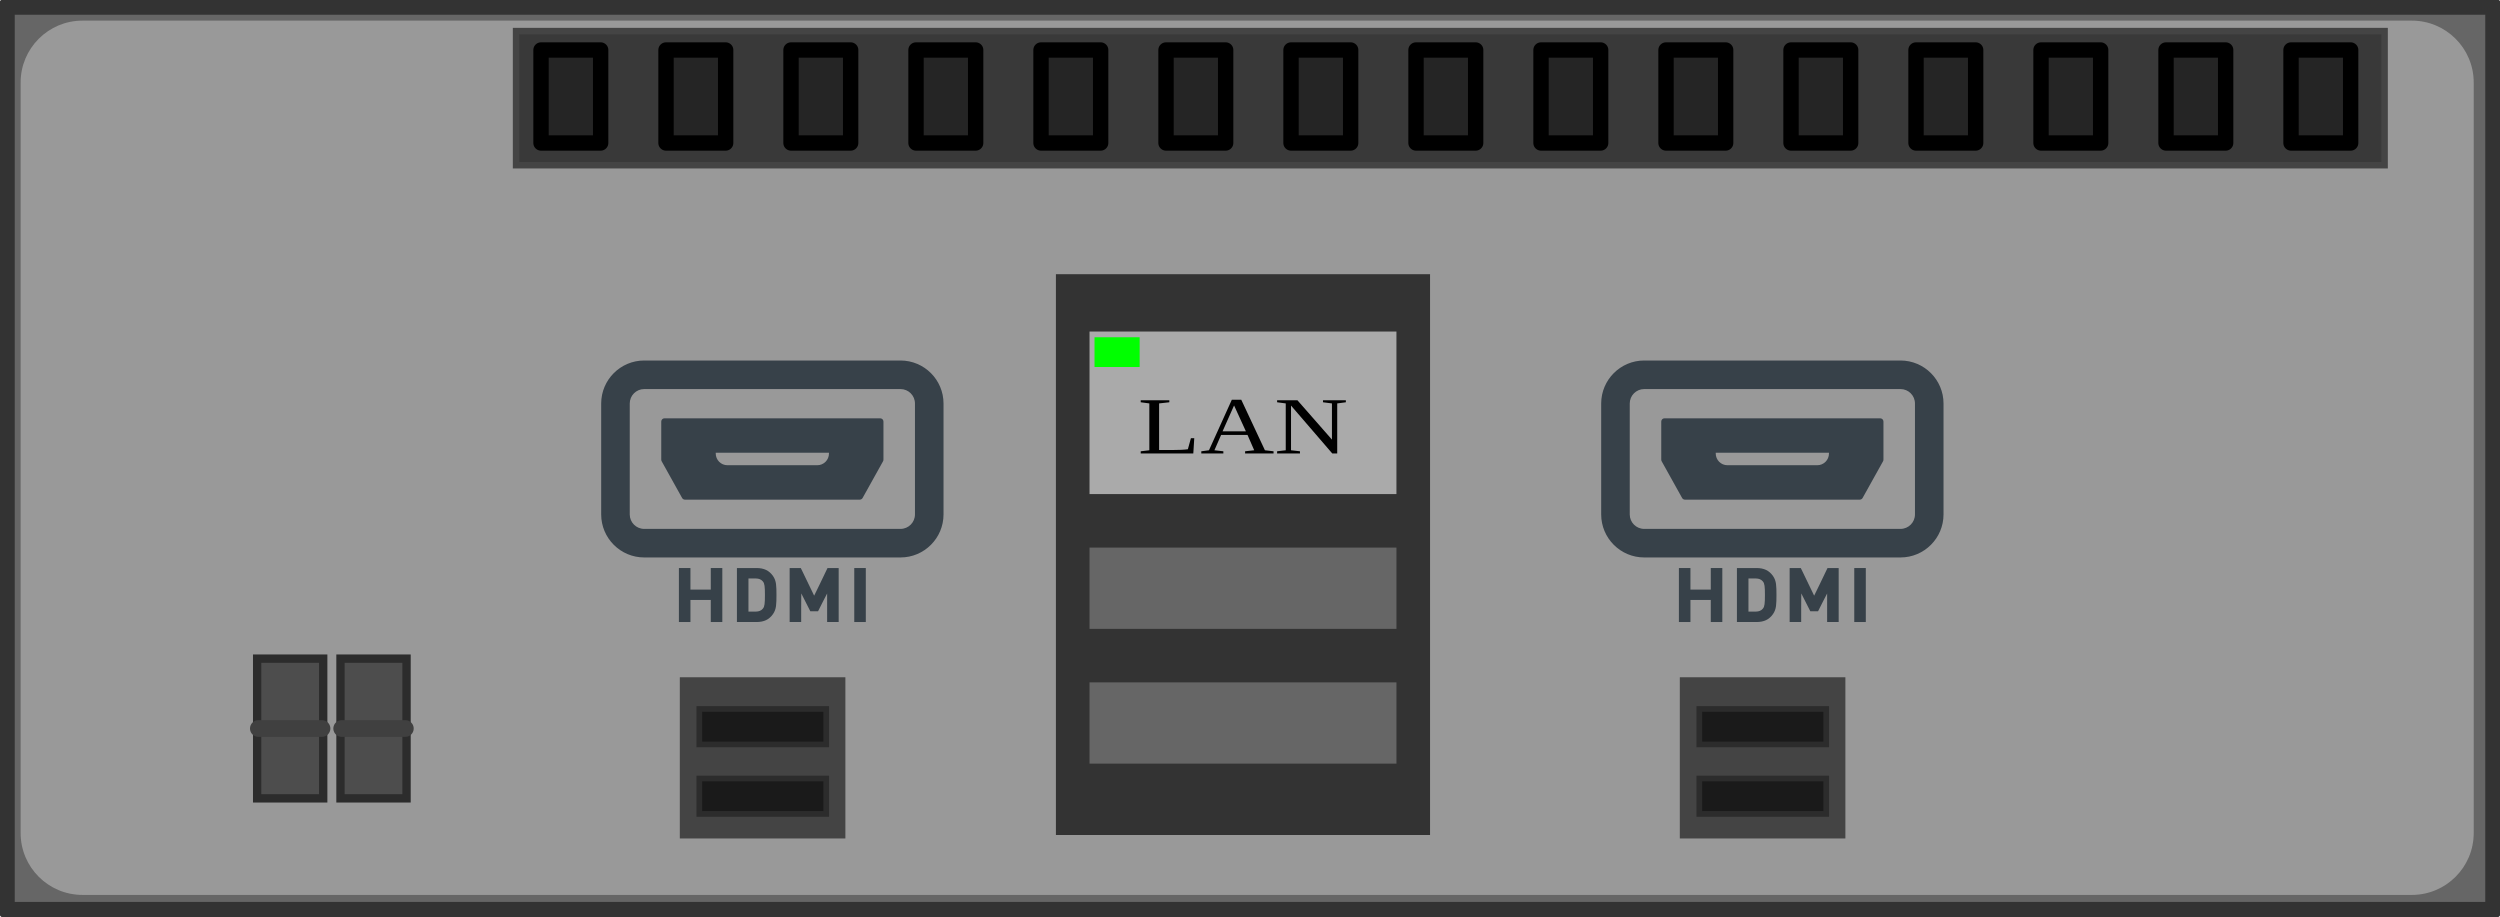
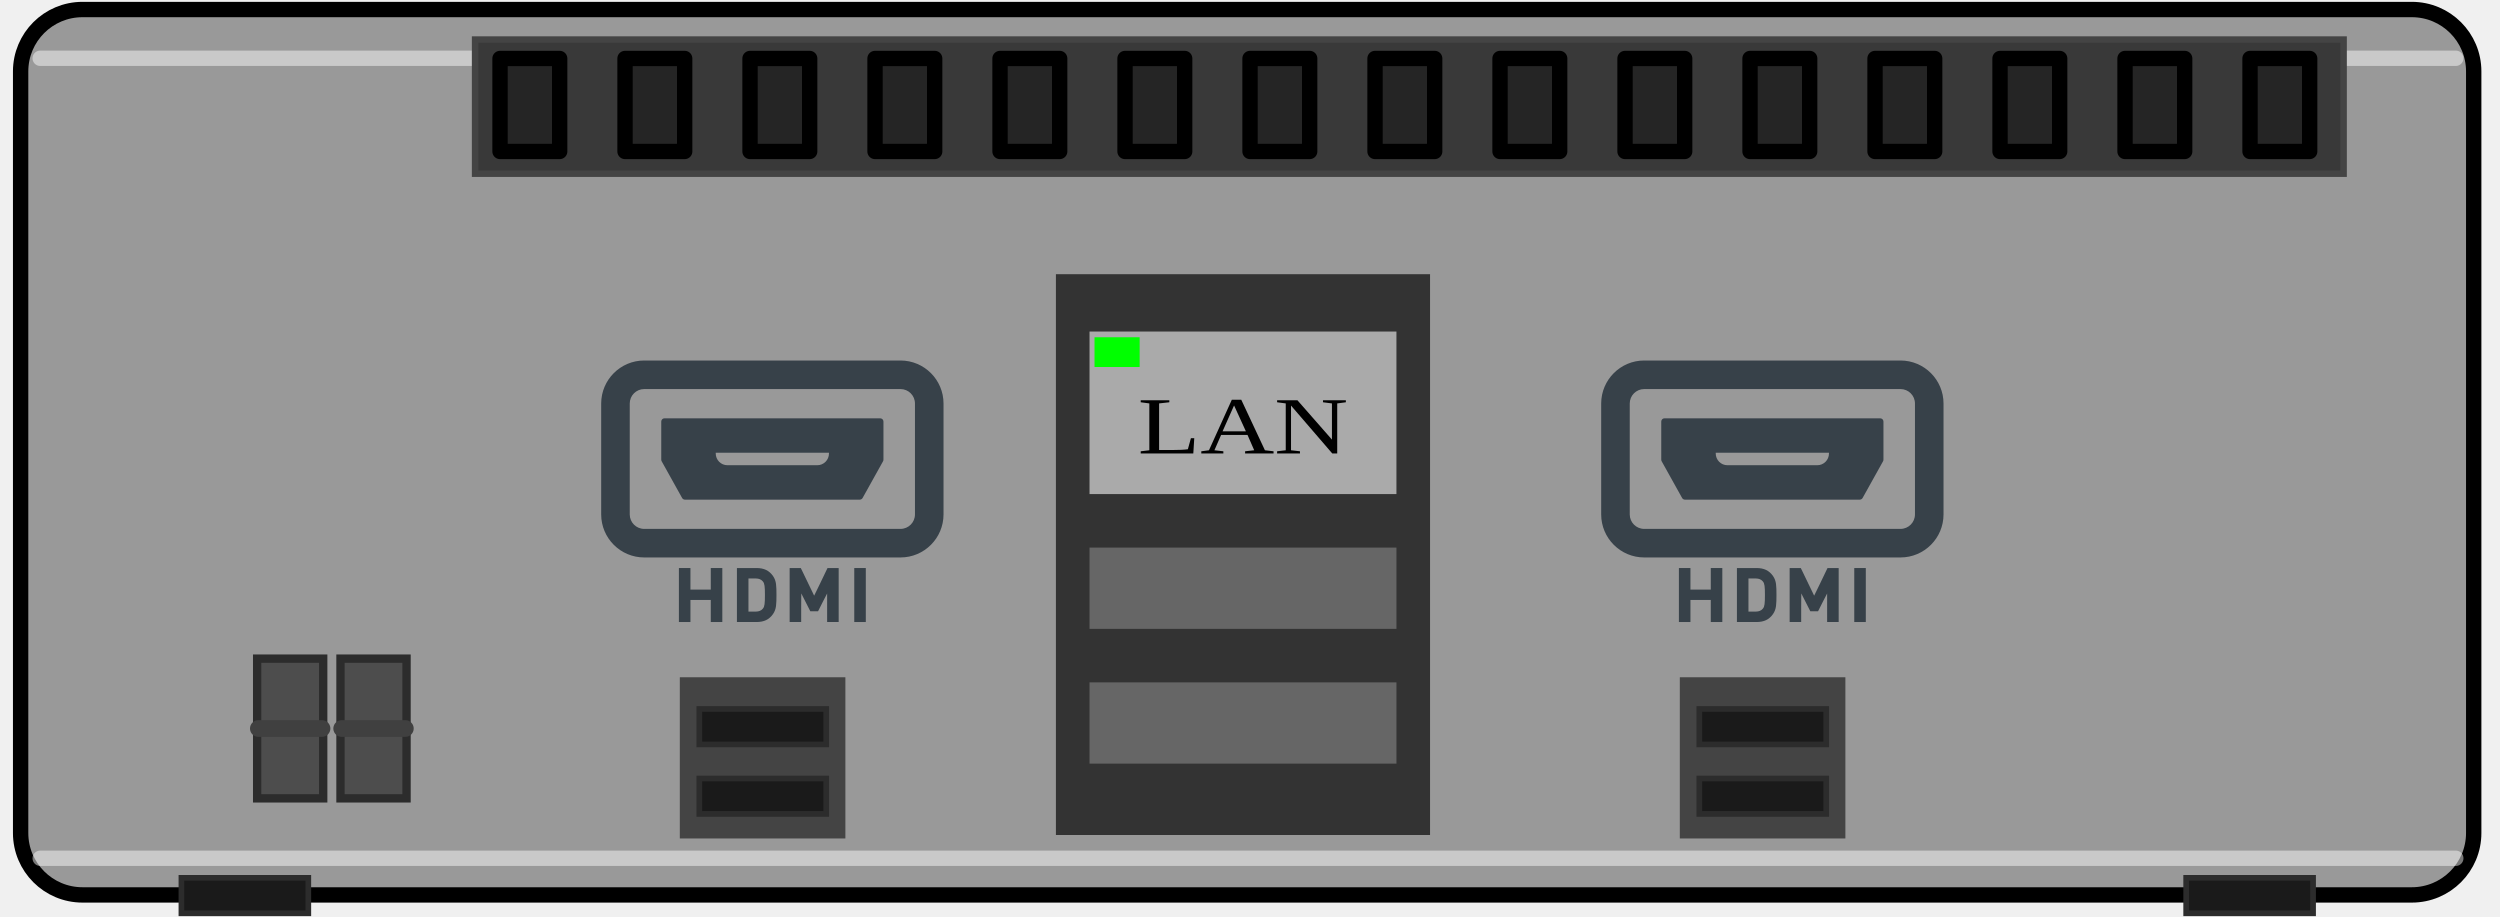
<svg xmlns="http://www.w3.org/2000/svg" width="600" height="220" viewBox="0 0 600 220" version="1.1" id="svg50">
  <defs id="defs54" />
  <g id="g764" transform="matrix(1.5,0,0,1.5,-306,-106.5)" />
-   <rect x="1.54" y="1.54" width="596.92" height="216.92" fill="#111111" stroke="#333333" stroke-width="3.08" id="rect2" style="fill:#666666;stroke-width:4;stroke-dasharray:none;stroke-linejoin:round;paint-order:normal;stroke-linecap:round" />
-   <rect style="fill:#999999;fill-opacity:1;stroke:none;stroke-width:22.97;stroke-linecap:round;stroke-linejoin:round;stroke-dasharray:none;stroke-opacity:1;paint-order:normal" id="rect28" width="3668.809" height="1307.577" x="-2363.863" y="-472.81" ry="92.551" rx="92.551" transform="matrix(0.1604718,0,0,0.1604718,384.284,80.82328)" />
+   <rect style="fill:#999999;fill-opacity:1;stroke:#000000;stroke-width:3.686;stroke-linecap:round;stroke-linejoin:round;stroke-dasharray:none;stroke-opacity:1;paint-order:normal" id="rect28" width="588.74" height="212.495" x="4.951" y="2.285" ry="14.852" rx="14.852" />
  <g id="g1393" transform="matrix(1.5,0,0,1.5,-5.090758,-2.999998)">
    <rect style="fill:#4d4d4d;stroke:#2c2c2c;stroke-width:2.667;stroke-linecap:round;stroke-dasharray:none;stroke-opacity:1;paint-order:stroke fill markers" id="rect515" width="9.236" height="21.019" x="58.538" y="108.051" />
    <path style="fill:#333333;stroke:#404040;stroke-width:2.667;stroke-linecap:round;stroke-dasharray:none;stroke-opacity:1;paint-order:stroke fill markers" d="M 58.061,118.561 H 68.252" id="path1389" />
  </g>
  <g id="g1399" transform="matrix(1.5,0,0,1.5,-25.09076,-2.999998)">
    <rect style="fill:#4d4d4d;stroke:#2c2c2c;stroke-width:2.667;stroke-linecap:round;stroke-dasharray:none;stroke-opacity:1;paint-order:stroke fill markers" id="rect1395" width="9.236" height="21.019" x="58.538" y="108.051" />
    <path style="fill:#333333;stroke:#404040;stroke-width:2.667;stroke-linecap:round;stroke-dasharray:none;stroke-opacity:1;paint-order:stroke fill markers" d="M 58.061,118.561 H 68.252" id="path1397" />
  </g>
  <g id="g25" transform="matrix(2.503497,0,0,2.503497,44.52859,-21.22537)">
    <rect x="47.385" y="73.405" width="15.872" height="15.453" fill="#444444" id="rect12" style="stroke-width:0.738" />
    <rect style="fill:#1a1a1a;stroke:#2c2c2c;stroke-width:1.089;stroke-linecap:round;stroke-dasharray:none;stroke-opacity:1;paint-order:stroke fill markers" id="rect1637" width="11.621" height="2.853" x="49.526" y="76.715" />
    <rect style="fill:#1a1a1a;stroke:#2c2c2c;stroke-width:1.089;stroke-linecap:round;stroke-dasharray:none;stroke-opacity:1;paint-order:stroke fill markers" id="rect1639" width="11.621" height="2.853" x="49.526" y="83.382" />
  </g>
  <g id="g27" transform="matrix(2.503497,0,0,2.503497,284.5285,-21.22537)">
    <rect x="47.385" y="73.405" width="15.872" height="15.453" fill="#444444" id="rect25" style="stroke-width:0.738" />
    <rect style="fill:#1a1a1a;stroke:#2c2c2c;stroke-width:1.089;stroke-linecap:round;stroke-dasharray:none;stroke-opacity:1;paint-order:stroke fill markers" id="rect26" width="11.621" height="2.853" x="49.526" y="76.715" />
    <rect style="fill:#1a1a1a;stroke:#2c2c2c;stroke-width:1.089;stroke-linecap:round;stroke-dasharray:none;stroke-opacity:1;paint-order:stroke fill markers" id="rect27" width="11.621" height="2.853" x="49.526" y="83.382" />
  </g>
  <g id="g462" transform="matrix(2.301924,0,0,1.950366,-632.8061,-288.9759)" style="stroke:none;stroke-opacity:1">
    <g id="g3475" transform="translate(-40)" style="stroke:none;stroke-opacity:1">
      <g id="g4821" transform="translate(0,-3.000007)" style="stroke:none;stroke-opacity:1">
        <g id="g3403" transform="translate(171.1503,-11.51467)" style="stroke:none;stroke-opacity:1">
          <rect style="fill:#333333;fill-opacity:1;stroke:none;stroke-width:0.992;stroke-linecap:butt;stroke-linejoin:miter;stroke-dasharray:0.992, 0.992;stroke-dashoffset:0;stroke-opacity:1;paint-order:markers stroke fill" id="rect3395" width="39.008" height="69.008" x="253.843" y="196.421" />
          <g id="g3391" transform="matrix(1.066667,0,0,1,-66.91999,-4.522648)" style="stroke:none;stroke-opacity:1">
            <rect x="304" y="208" width="30" height="20" fill="#aaaaaa" id="rect16" style="stroke:none;stroke-opacity:1" />
            <text x="319" y="223" font-size="10px" text-anchor="middle" id="text18" style="stroke:none;stroke-opacity:1">LAN</text>
          </g>
          <rect x="257.347" y="230.063" width="32" height="10" fill="#666666" id="rect20" style="stroke:none;stroke-width:1.033;stroke-opacity:1" />
          <rect x="257.347" y="246.648" width="32" height="10" fill="#666666" id="rect3393" style="stroke:none;stroke-width:1.033;stroke-opacity:1" />
          <rect style="fill:#00ff00;fill-opacity:1;stroke:none;stroke-width:1.333;stroke-linecap:round;stroke-linejoin:miter;stroke-miterlimit:4;stroke-dasharray:none;stroke-dashoffset:0;stroke-opacity:1;paint-order:stroke fill markers" id="rect3796" width="4.704" height="3.659" x="257.868" y="204.18" />
        </g>
      </g>
    </g>
  </g>
-   <g id="g455" transform="matrix(0.75,0,0,0.75,-8.422661,-8.317915)">
+   <g id="g4" transform="matrix(0.1604718,0,0,0.1604718,144.284,80.82328)">
+     <polygon class="st0" points="133.496,443.473 163.914,443.473 163.914,476.492 181.172,476.492 181.172,395.746 163.914,395.746 163.914,427.989 133.496,427.989 133.496,396.004 133.496,395.91 133.496,395.746 116.238,395.746 116.238,476.492 133.496,476.492 " id="polygon1" style="fill:#374149" transform="translate(0,-49.85301)" />
+     <path class="st0" d="m 261.481,369.792 c -0.317,-2.301 -0.836,-4.457 -1.563,-6.406 -0.722,-1.93 -1.706,-3.809 -2.934,-5.57 -2.878,-4.106 -6.351,-7.152 -10.328,-9.066 -3.957,-1.894 -8.746,-2.859 -14.246,-2.859 h -29.402 v 80.738 h 29.402 c 5.5,0 10.308,-0.946 14.246,-2.859 3.977,-1.895 7.45,-4.942 10.328,-9.047 1.227,-1.762 2.211,-3.641 2.934,-5.59 0.727,-1.93 1.246,-4.106 1.563,-6.406 0.297,-2.266 0.48,-4.813 0.554,-7.523 0.074,-2.692 0.114,-5.684 0.114,-8.934 0,-3.27 -0.039,-6.242 -0.114,-8.954 -0.074,-2.711 -0.257,-5.239 -0.554,-7.524 z m -41.219,41.253 v -49.554 h 10.813 c 4.847,0 8.375,1.488 10.809,4.531 0.667,0.816 1.191,1.73 1.562,2.73 0.386,1.039 0.683,2.34 0.89,3.844 0.222,1.542 0.371,3.457 0.446,5.668 0.074,2.266 0.113,4.957 0.113,8.004 0,3.046 -0.039,5.738 -0.113,8.003 -0.074,2.211 -0.223,4.106 -0.446,5.668 -0.207,1.504 -0.504,2.805 -0.89,3.844 -0.371,1.004 -0.895,1.914 -1.562,2.73 -2.434,3.047 -5.962,4.531 -10.809,4.531 h -10.813 z" id="path1" style="fill:#374149" />
+     <polygon class="st0" points="299.121,453.691 299.262,433.742 312.801,460.426 324.359,460.426 331.512,446.223 337.926,433.801 337.926,476.492 355.183,476.492 355.183,396.153 355.183,395.91 355.183,395.746 338.492,395.746 326.137,421.458 318.523,437.078 298.554,395.746 281.863,395.746 281.863,476.086 281.863,476.332 281.863,476.492 299.121,476.492 " id="polygon2" style="fill:#374149" transform="translate(0,-49.85301)" />
+     <polygon class="st0" points="378.504,476.086 378.504,476.332 378.504,476.492 395.762,476.492 395.762,396.153 395.762,395.91 395.762,395.746 378.504,395.746 " id="polygon3" style="fill:#374149" transform="translate(0,-49.85301)" />
+     <path class="st0" d="M 447.66,35.508 H 64.34 C 28.863,35.508 0,64.363 0,99.828 v 165.898 c 0,35.477 28.863,64.34 64.34,64.34 h 383.32 c 35.477,0 64.34,-28.863 64.34,-64.34 V 99.828 c 0,-35.465 -28.863,-64.32 -64.34,-64.32 z M 42.718,99.828 c 0,-11.941 9.676,-21.602 21.622,-21.602 h 383.32 c 11.942,0 21.622,9.661 21.622,21.602 v 165.898 c 0,11.942 -9.68,21.622 -21.622,21.622 H 64.34 c -11.946,0 -21.622,-9.68 -21.622,-21.622 z" id="path3" style="fill:#374149" />
+     <path class="st0" d="m 121.043,241.137 c 0.855,1.523 2.469,2.469 4.218,2.469 h 261.477 c 1.746,0 3.363,-0.946 4.218,-2.469 l 30.59,-54.922 c 0.406,-0.707 0.613,-1.524 0.613,-2.344 v -57.094 c 0,-2.656 -2.156,-4.809 -4.812,-4.809 H 94.652 c -2.656,0 -4.812,2.153 -4.812,4.809 v 57.094 c 0,0.82 0.222,1.637 0.613,2.344 z m 50.281,-66.551 v -1.153 h 169.352 v 1.153 c 0,9.695 -7.856,17.55 -17.551,17.55 h -134.25 c -9.695,0.001 -17.551,-7.854 -17.551,-17.55 z" id="path4" style="fill:#374149" />
+   </g>
+   <g id="g24" transform="matrix(0.1604718,0,0,0.1604718,384.284,80.82328)">
+     <polygon class="st0" points="116.238,476.492 133.496,476.492 133.496,443.473 163.914,443.473 163.914,476.492 181.172,476.492 181.172,395.746 163.914,395.746 163.914,427.989 133.496,427.989 133.496,396.004 133.496,395.91 133.496,395.746 116.238,395.746 " id="polygon21" style="fill:#374149" transform="translate(0,-49.85301)" />
+     <path class="st0" d="m 261.481,369.792 c -0.317,-2.301 -0.836,-4.457 -1.563,-6.406 -0.722,-1.93 -1.706,-3.809 -2.934,-5.57 -2.878,-4.106 -6.351,-7.152 -10.328,-9.066 -3.957,-1.894 -8.746,-2.859 -14.246,-2.859 h -29.402 v 80.738 h 29.402 c 5.5,0 10.308,-0.946 14.246,-2.859 3.977,-1.895 7.45,-4.942 10.328,-9.047 1.227,-1.762 2.211,-3.641 2.934,-5.59 0.727,-1.93 1.246,-4.106 1.563,-6.406 0.297,-2.266 0.48,-4.813 0.554,-7.523 0.074,-2.692 0.114,-5.684 0.114,-8.934 0,-3.27 -0.039,-6.242 -0.114,-8.954 -0.074,-2.711 -0.257,-5.239 -0.554,-7.524 z m -41.219,41.253 v -49.554 h 10.813 c 4.847,0 8.375,1.488 10.809,4.531 0.667,0.816 1.191,1.73 1.562,2.73 0.386,1.039 0.683,2.34 0.89,3.844 0.222,1.542 0.371,3.457 0.446,5.668 0.074,2.266 0.113,4.957 0.113,8.004 0,3.046 -0.039,5.738 -0.113,8.003 -0.074,2.211 -0.223,4.106 -0.446,5.668 -0.207,1.504 -0.504,2.805 -0.89,3.844 -0.371,1.004 -0.895,1.914 -1.562,2.73 -2.434,3.047 -5.962,4.531 -10.809,4.531 h -10.813 z" id="path21" style="fill:#374149" />
+     <polygon class="st0" points="326.137,421.458 318.523,437.078 298.554,395.746 281.863,395.746 281.863,476.086 281.863,476.332 281.863,476.492 299.121,476.492 299.121,453.691 299.262,433.742 312.801,460.426 324.359,460.426 331.512,446.223 337.926,433.801 337.926,476.492 355.183,476.492 355.183,396.153 355.183,395.91 355.183,395.746 338.492,395.746 " id="polygon22" style="fill:#374149" transform="translate(0,-49.85301)" />
+     <polygon class="st0" points="395.762,396.153 395.762,395.91 395.762,395.746 378.504,395.746 378.504,476.086 378.504,476.332 378.504,476.492 395.762,476.492 " id="polygon23" style="fill:#374149" transform="translate(0,-49.85301)" />
+     <path class="st0" d="M 447.66,35.508 H 64.34 C 28.863,35.508 0,64.363 0,99.828 v 165.898 c 0,35.477 28.863,64.34 64.34,64.34 h 383.32 c 35.477,0 64.34,-28.863 64.34,-64.34 V 99.828 c 0,-35.465 -28.863,-64.32 -64.34,-64.32 z M 42.718,99.828 c 0,-11.941 9.676,-21.602 21.622,-21.602 h 383.32 c 11.942,0 21.622,9.661 21.622,21.602 v 165.898 c 0,11.942 -9.68,21.622 -21.622,21.622 H 64.34 c -11.946,0 -21.622,-9.68 -21.622,-21.622 z" id="path23" style="fill:#374149" />
+     <path class="st0" d="m 121.043,241.137 c 0.855,1.523 2.469,2.469 4.218,2.469 h 261.477 c 1.746,0 3.363,-0.946 4.218,-2.469 l 30.59,-54.922 c 0.406,-0.707 0.613,-1.524 0.613,-2.344 v -57.094 c 0,-2.656 -2.156,-4.809 -4.812,-4.809 H 94.652 c -2.656,0 -4.812,2.153 -4.812,4.809 v 57.094 c 0,0.82 0.222,1.637 0.613,2.344 z m 50.281,-66.551 v -1.153 h 169.352 v 1.153 c 0,9.695 -7.856,17.55 -17.551,17.55 h -134.25 c -9.695,0.001 -17.551,-7.854 -17.551,-17.55 z" id="path24" style="fill:#374149" />
+   </g>
+   <rect style="fill:#1a1a1a;stroke:#2c2c2c;stroke-width:2.726;stroke-linecap:round;stroke-dasharray:none;stroke-opacity:1;paint-order:stroke fill markers" id="rect1639-3" width="29.092" height="7.142" x="44.221" y="211.363" />
+   <rect style="fill:#1a1a1a;stroke:#2c2c2c;stroke-width:2.726;stroke-linecap:round;stroke-dasharray:none;stroke-opacity:1;paint-order:stroke fill markers" id="rect2" width="29.092" height="7.142" x="525.363" y="211.363" />
+   <path style="fill:#999999;fill-opacity:1;stroke:#ffffff;stroke-width:3.686;stroke-linecap:round;stroke-linejoin:round;stroke-opacity:0.47" d="M 9.646,13.987 H 589.388" id="path2" />
+   <g id="g455" transform="matrix(0.75,0,0,0.75,-18.25828,-6.282977)">
    <rect x="176.368" y="21.034" width="597.932" height="42.932" fill="#1a1a1a" stroke="#444444" stroke-width="2.068" id="rect4-3" style="fill:#393939;fill-opacity:1" />
    <rect style="fill:#252525;fill-opacity:1;stroke:#000000;stroke-width:4.915;stroke-linecap:round;stroke-linejoin:round;stroke-dasharray:none;stroke-opacity:1;paint-order:normal" id="rect1" width="19.086" height="29.752" x="184.354" y="27.092" />
    <rect style="fill:#252525;fill-opacity:1;stroke:#000000;stroke-width:4.915;stroke-linecap:round;stroke-linejoin:round;stroke-dasharray:none;stroke-opacity:1;paint-order:normal" id="rect3" width="19.086" height="29.752" x="224.354" y="27.092" />
    <rect style="fill:#252525;fill-opacity:1;stroke:#000000;stroke-width:4.915;stroke-linecap:round;stroke-linejoin:round;stroke-dasharray:none;stroke-opacity:1;paint-order:normal" id="rect5" width="19.086" height="29.752" x="264.354" y="27.092" />
    <rect style="fill:#252525;fill-opacity:1;stroke:#000000;stroke-width:4.915;stroke-linecap:round;stroke-linejoin:round;stroke-dasharray:none;stroke-opacity:1;paint-order:normal" id="rect6" width="19.086" height="29.752" x="304.354" y="27.092" />
    <rect style="fill:#252525;fill-opacity:1;stroke:#000000;stroke-width:4.915;stroke-linecap:round;stroke-linejoin:round;stroke-dasharray:none;stroke-opacity:1;paint-order:normal" id="rect7" width="19.086" height="29.752" x="344.354" y="27.092" />
    <rect style="fill:#252525;fill-opacity:1;stroke:#000000;stroke-width:4.915;stroke-linecap:round;stroke-linejoin:round;stroke-dasharray:none;stroke-opacity:1;paint-order:normal" id="rect8" width="19.086" height="29.752" x="384.354" y="27.092" />
    <rect style="fill:#252525;fill-opacity:1;stroke:#000000;stroke-width:4.915;stroke-linecap:round;stroke-linejoin:round;stroke-dasharray:none;stroke-opacity:1;paint-order:normal" id="rect9" width="19.086" height="29.752" x="424.354" y="27.092" />
    <rect style="fill:#252525;fill-opacity:1;stroke:#000000;stroke-width:4.915;stroke-linecap:round;stroke-linejoin:round;stroke-dasharray:none;stroke-opacity:1;paint-order:normal" id="rect10" width="19.086" height="29.752" x="464.354" y="27.092" />
    <rect style="fill:#252525;fill-opacity:1;stroke:#000000;stroke-width:4.915;stroke-linecap:round;stroke-linejoin:round;stroke-dasharray:none;stroke-opacity:1;paint-order:normal" id="rect11" width="19.086" height="29.752" x="504.354" y="27.092" />
    <rect style="fill:#252525;fill-opacity:1;stroke:#000000;stroke-width:4.915;stroke-linecap:round;stroke-linejoin:round;stroke-dasharray:none;stroke-opacity:1;paint-order:normal" id="rect13" width="19.086" height="29.752" x="544.354" y="27.092" />
    <rect style="fill:#252525;fill-opacity:1;stroke:#000000;stroke-width:4.915;stroke-linecap:round;stroke-linejoin:round;stroke-dasharray:none;stroke-opacity:1;paint-order:normal" id="rect14" width="19.086" height="29.752" x="584.354" y="27.092" />
    <rect style="fill:#252525;fill-opacity:1;stroke:#000000;stroke-width:4.915;stroke-linecap:round;stroke-linejoin:round;stroke-dasharray:none;stroke-opacity:1;paint-order:normal" id="rect15" width="19.086" height="29.752" x="624.354" y="27.092" />
    <rect style="fill:#252525;fill-opacity:1;stroke:#000000;stroke-width:4.915;stroke-linecap:round;stroke-linejoin:round;stroke-dasharray:none;stroke-opacity:1;paint-order:normal" id="rect17" width="19.086" height="29.752" x="664.354" y="27.092" />
    <rect style="fill:#252525;fill-opacity:1;stroke:#000000;stroke-width:4.915;stroke-linecap:round;stroke-linejoin:round;stroke-dasharray:none;stroke-opacity:1;paint-order:normal" id="rect18" width="19.086" height="29.752" x="704.354" y="27.092" />
    <rect style="fill:#252525;fill-opacity:1;stroke:#000000;stroke-width:4.915;stroke-linecap:round;stroke-linejoin:round;stroke-dasharray:none;stroke-opacity:1;paint-order:normal" id="rect19" width="19.086" height="29.752" x="744.354" y="27.092" />
  </g>
-   <g id="g4" transform="matrix(0.1604718,0,0,0.1604718,144.284,80.82328)">
-     <polygon class="st0" points="133.496,443.473 163.914,443.473 163.914,476.492 181.172,476.492 181.172,395.746 163.914,395.746 163.914,427.989 133.496,427.989 133.496,396.004 133.496,395.91 133.496,395.746 116.238,395.746 116.238,476.492 133.496,476.492 " id="polygon1" style="fill:#374149" transform="translate(0,-49.85301)" />
-     <path class="st0" d="m 261.481,369.792 c -0.317,-2.301 -0.836,-4.457 -1.563,-6.406 -0.722,-1.93 -1.706,-3.809 -2.934,-5.57 -2.878,-4.106 -6.351,-7.152 -10.328,-9.066 -3.957,-1.894 -8.746,-2.859 -14.246,-2.859 h -29.402 v 80.738 h 29.402 c 5.5,0 10.308,-0.946 14.246,-2.859 3.977,-1.895 7.45,-4.942 10.328,-9.047 1.227,-1.762 2.211,-3.641 2.934,-5.59 0.727,-1.93 1.246,-4.106 1.563,-6.406 0.297,-2.266 0.48,-4.813 0.554,-7.523 0.074,-2.692 0.114,-5.684 0.114,-8.934 0,-3.27 -0.039,-6.242 -0.114,-8.954 -0.074,-2.711 -0.257,-5.239 -0.554,-7.524 z m -41.219,41.253 v -49.554 h 10.813 c 4.847,0 8.375,1.488 10.809,4.531 0.667,0.816 1.191,1.73 1.562,2.73 0.386,1.039 0.683,2.34 0.89,3.844 0.222,1.542 0.371,3.457 0.446,5.668 0.074,2.266 0.113,4.957 0.113,8.004 0,3.046 -0.039,5.738 -0.113,8.003 -0.074,2.211 -0.223,4.106 -0.446,5.668 -0.207,1.504 -0.504,2.805 -0.89,3.844 -0.371,1.004 -0.895,1.914 -1.562,2.73 -2.434,3.047 -5.962,4.531 -10.809,4.531 h -10.813 z" id="path1" style="fill:#374149" />
-     <polygon class="st0" points="299.121,453.691 299.262,433.742 312.801,460.426 324.359,460.426 331.512,446.223 337.926,433.801 337.926,476.492 355.183,476.492 355.183,396.153 355.183,395.91 355.183,395.746 338.492,395.746 326.137,421.458 318.523,437.078 298.554,395.746 281.863,395.746 281.863,476.086 281.863,476.332 281.863,476.492 299.121,476.492 " id="polygon2" style="fill:#374149" transform="translate(0,-49.85301)" />
-     <polygon class="st0" points="378.504,476.086 378.504,476.332 378.504,476.492 395.762,476.492 395.762,396.153 395.762,395.91 395.762,395.746 378.504,395.746 " id="polygon3" style="fill:#374149" transform="translate(0,-49.85301)" />
-     <path class="st0" d="M 447.66,35.508 H 64.34 C 28.863,35.508 0,64.363 0,99.828 v 165.898 c 0,35.477 28.863,64.34 64.34,64.34 h 383.32 c 35.477,0 64.34,-28.863 64.34,-64.34 V 99.828 c 0,-35.465 -28.863,-64.32 -64.34,-64.32 z M 42.718,99.828 c 0,-11.941 9.676,-21.602 21.622,-21.602 h 383.32 c 11.942,0 21.622,9.661 21.622,21.602 v 165.898 c 0,11.942 -9.68,21.622 -21.622,21.622 H 64.34 c -11.946,0 -21.622,-9.68 -21.622,-21.622 z" id="path3" style="fill:#374149" />
-     <path class="st0" d="m 121.043,241.137 c 0.855,1.523 2.469,2.469 4.218,2.469 h 261.477 c 1.746,0 3.363,-0.946 4.218,-2.469 l 30.59,-54.922 c 0.406,-0.707 0.613,-1.524 0.613,-2.344 v -57.094 c 0,-2.656 -2.156,-4.809 -4.812,-4.809 H 94.652 c -2.656,0 -4.812,2.153 -4.812,4.809 v 57.094 c 0,0.82 0.222,1.637 0.613,2.344 z m 50.281,-66.551 v -1.153 h 169.352 v 1.153 c 0,9.695 -7.856,17.55 -17.551,17.55 h -134.25 c -9.695,0.001 -17.551,-7.854 -17.551,-17.55 z" id="path4" style="fill:#374149" />
-   </g>
-   <g id="g24" transform="matrix(0.1604718,0,0,0.1604718,384.284,80.82328)">
-     <polygon class="st0" points="116.238,476.492 133.496,476.492 133.496,443.473 163.914,443.473 163.914,476.492 181.172,476.492 181.172,395.746 163.914,395.746 163.914,427.989 133.496,427.989 133.496,396.004 133.496,395.91 133.496,395.746 116.238,395.746 " id="polygon21" style="fill:#374149" transform="translate(0,-49.85301)" />
-     <path class="st0" d="m 261.481,369.792 c -0.317,-2.301 -0.836,-4.457 -1.563,-6.406 -0.722,-1.93 -1.706,-3.809 -2.934,-5.57 -2.878,-4.106 -6.351,-7.152 -10.328,-9.066 -3.957,-1.894 -8.746,-2.859 -14.246,-2.859 h -29.402 v 80.738 h 29.402 c 5.5,0 10.308,-0.946 14.246,-2.859 3.977,-1.895 7.45,-4.942 10.328,-9.047 1.227,-1.762 2.211,-3.641 2.934,-5.59 0.727,-1.93 1.246,-4.106 1.563,-6.406 0.297,-2.266 0.48,-4.813 0.554,-7.523 0.074,-2.692 0.114,-5.684 0.114,-8.934 0,-3.27 -0.039,-6.242 -0.114,-8.954 -0.074,-2.711 -0.257,-5.239 -0.554,-7.524 z m -41.219,41.253 v -49.554 h 10.813 c 4.847,0 8.375,1.488 10.809,4.531 0.667,0.816 1.191,1.73 1.562,2.73 0.386,1.039 0.683,2.34 0.89,3.844 0.222,1.542 0.371,3.457 0.446,5.668 0.074,2.266 0.113,4.957 0.113,8.004 0,3.046 -0.039,5.738 -0.113,8.003 -0.074,2.211 -0.223,4.106 -0.446,5.668 -0.207,1.504 -0.504,2.805 -0.89,3.844 -0.371,1.004 -0.895,1.914 -1.562,2.73 -2.434,3.047 -5.962,4.531 -10.809,4.531 h -10.813 z" id="path21" style="fill:#374149" />
-     <polygon class="st0" points="326.137,421.458 318.523,437.078 298.554,395.746 281.863,395.746 281.863,476.086 281.863,476.332 281.863,476.492 299.121,476.492 299.121,453.691 299.262,433.742 312.801,460.426 324.359,460.426 331.512,446.223 337.926,433.801 337.926,476.492 355.183,476.492 355.183,396.153 355.183,395.91 355.183,395.746 338.492,395.746 " id="polygon22" style="fill:#374149" transform="translate(0,-49.85301)" />
-     <polygon class="st0" points="395.762,396.153 395.762,395.91 395.762,395.746 378.504,395.746 378.504,476.086 378.504,476.332 378.504,476.492 395.762,476.492 " id="polygon23" style="fill:#374149" transform="translate(0,-49.85301)" />
-     <path class="st0" d="M 447.66,35.508 H 64.34 C 28.863,35.508 0,64.363 0,99.828 v 165.898 c 0,35.477 28.863,64.34 64.34,64.34 h 383.32 c 35.477,0 64.34,-28.863 64.34,-64.34 V 99.828 c 0,-35.465 -28.863,-64.32 -64.34,-64.32 z M 42.718,99.828 c 0,-11.941 9.676,-21.602 21.622,-21.602 h 383.32 c 11.942,0 21.622,9.661 21.622,21.602 v 165.898 c 0,11.942 -9.68,21.622 -21.622,21.622 H 64.34 c -11.946,0 -21.622,-9.68 -21.622,-21.622 z" id="path23" style="fill:#374149" />
-     <path class="st0" d="m 121.043,241.137 c 0.855,1.523 2.469,2.469 4.218,2.469 h 261.477 c 1.746,0 3.363,-0.946 4.218,-2.469 l 30.59,-54.922 c 0.406,-0.707 0.613,-1.524 0.613,-2.344 v -57.094 c 0,-2.656 -2.156,-4.809 -4.812,-4.809 H 94.652 c -2.656,0 -4.812,2.153 -4.812,4.809 v 57.094 c 0,0.82 0.222,1.637 0.613,2.344 z m 50.281,-66.551 v -1.153 h 169.352 v 1.153 c 0,9.695 -7.856,17.55 -17.551,17.55 h -134.25 c -9.695,0.001 -17.551,-7.854 -17.551,-17.55 z" id="path24" style="fill:#374149" />
-   </g>
+   <path style="fill:#999999;fill-opacity:1;stroke:#ffffff;stroke-width:3.686;stroke-linecap:round;stroke-linejoin:round;stroke-opacity:0.47" d="M 9.646,205.987 H 589.388" id="path5" />
</svg>
